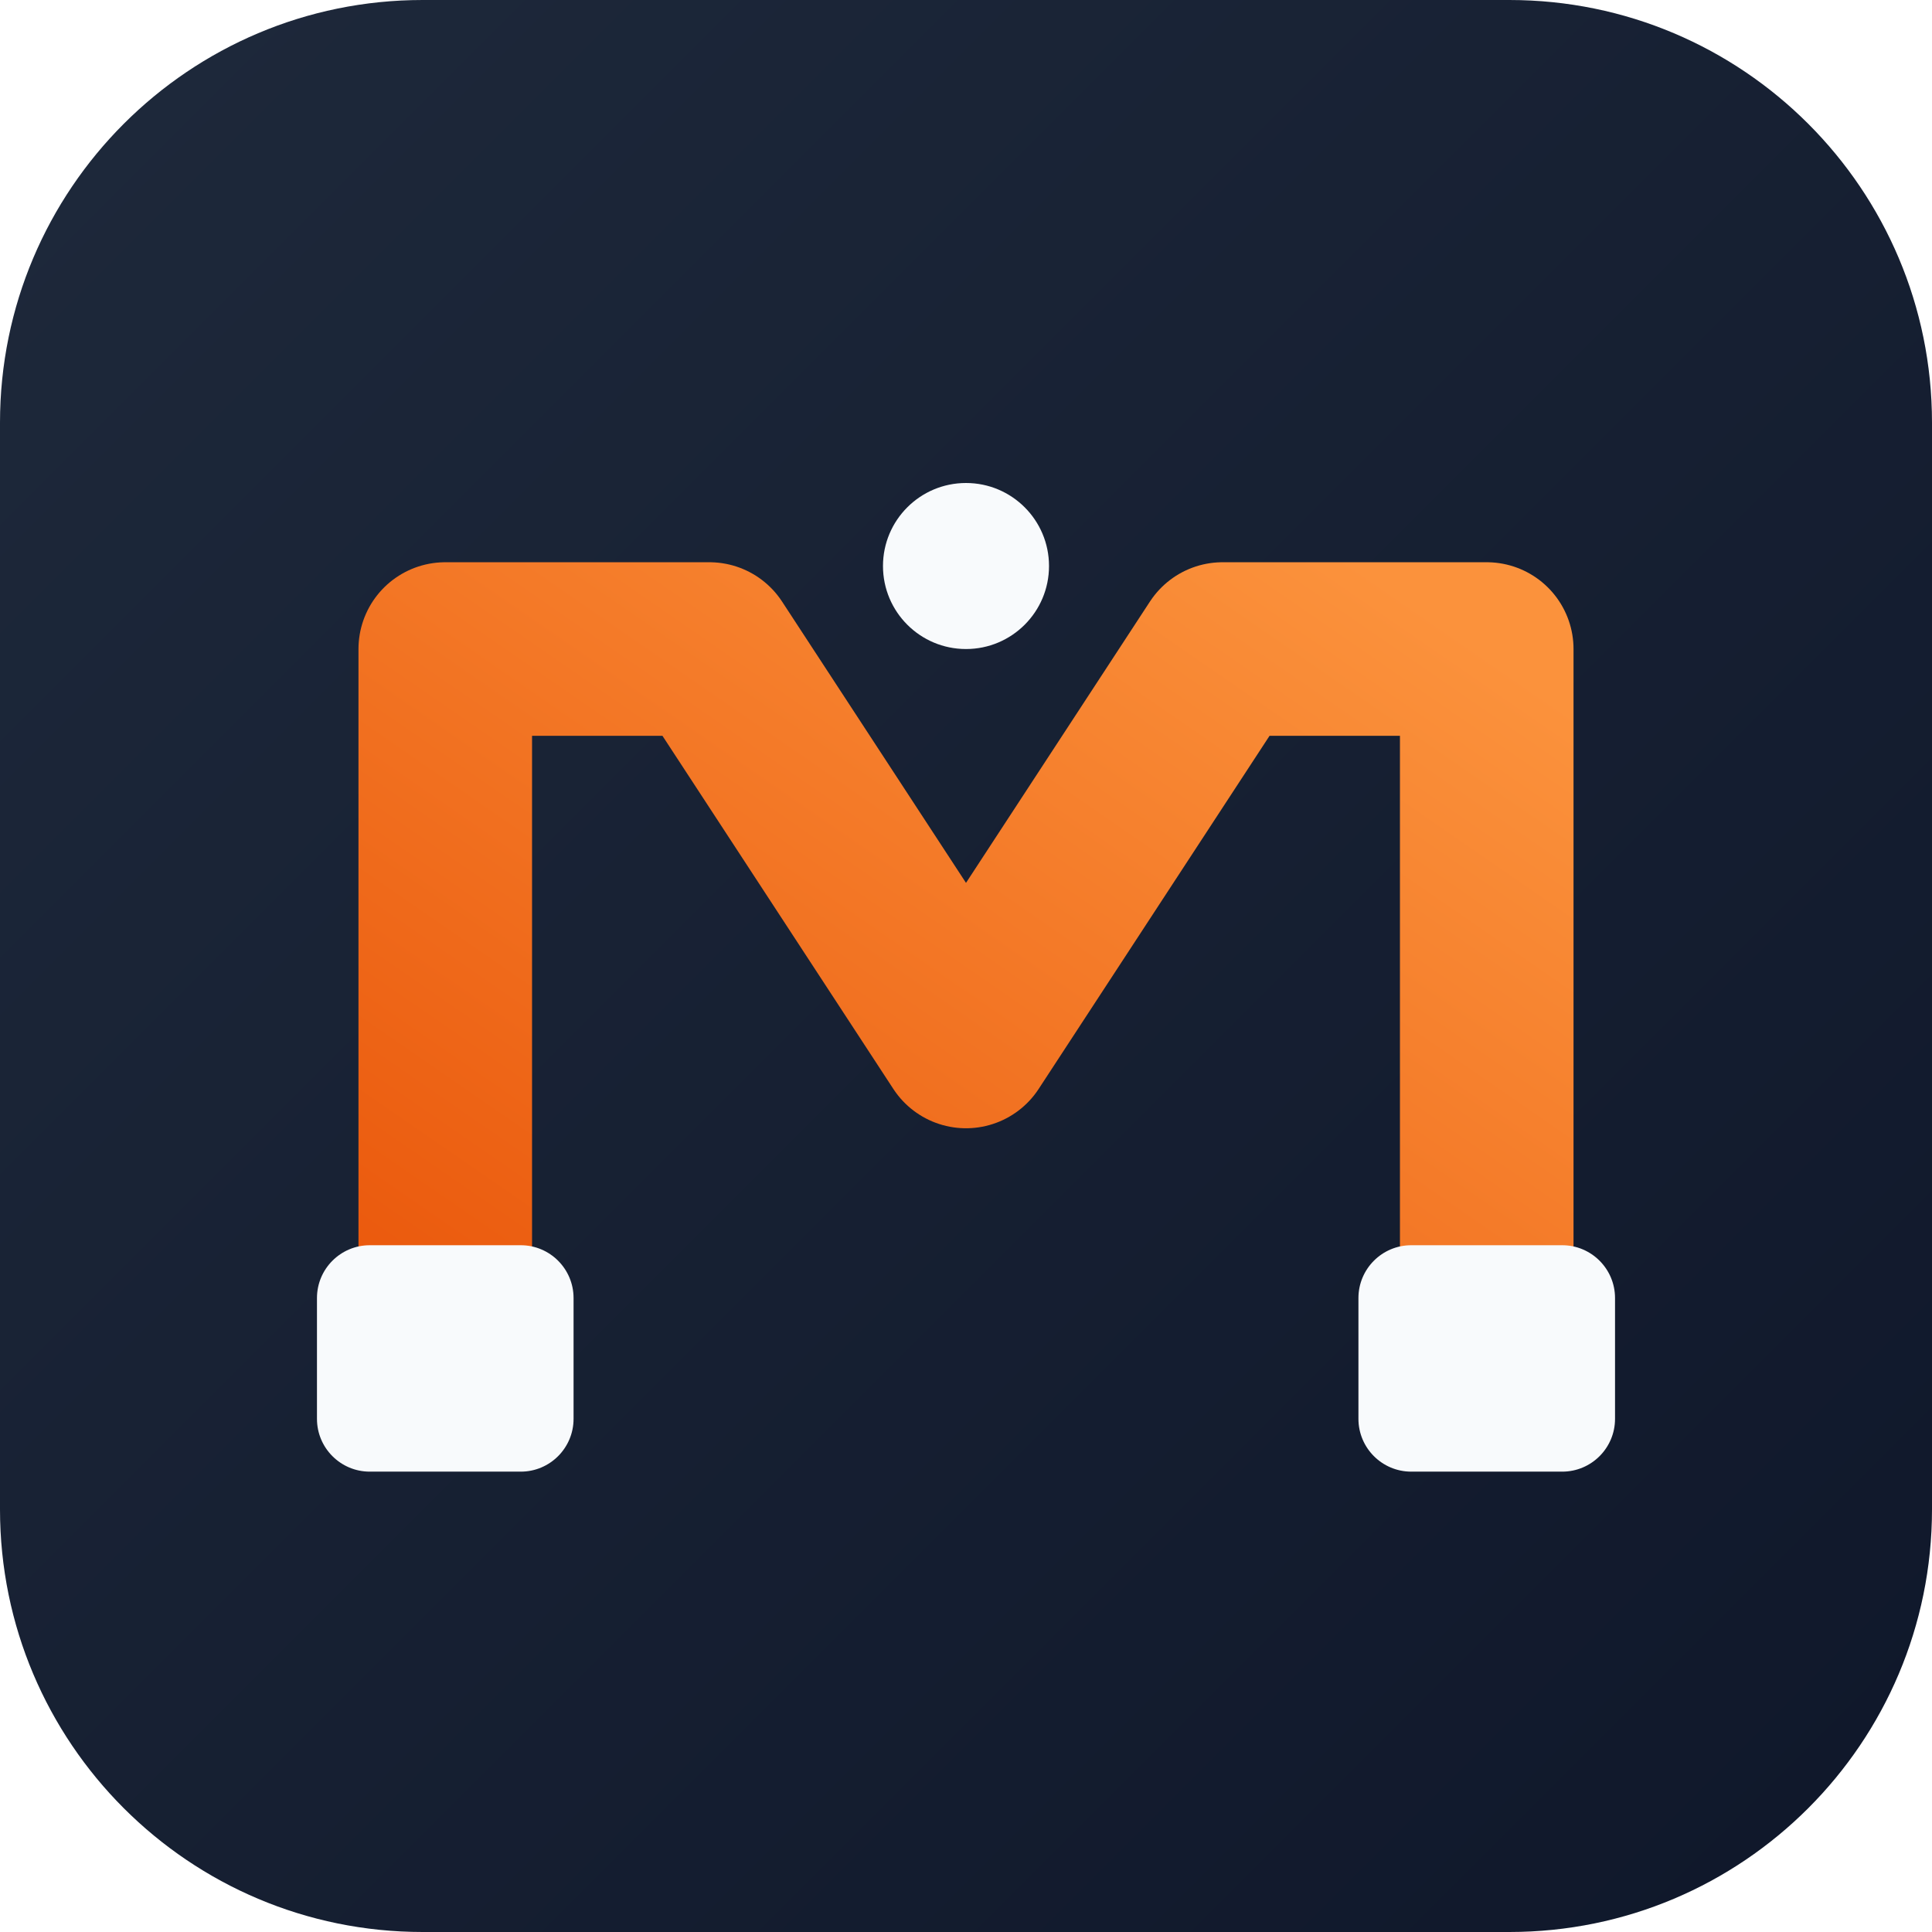
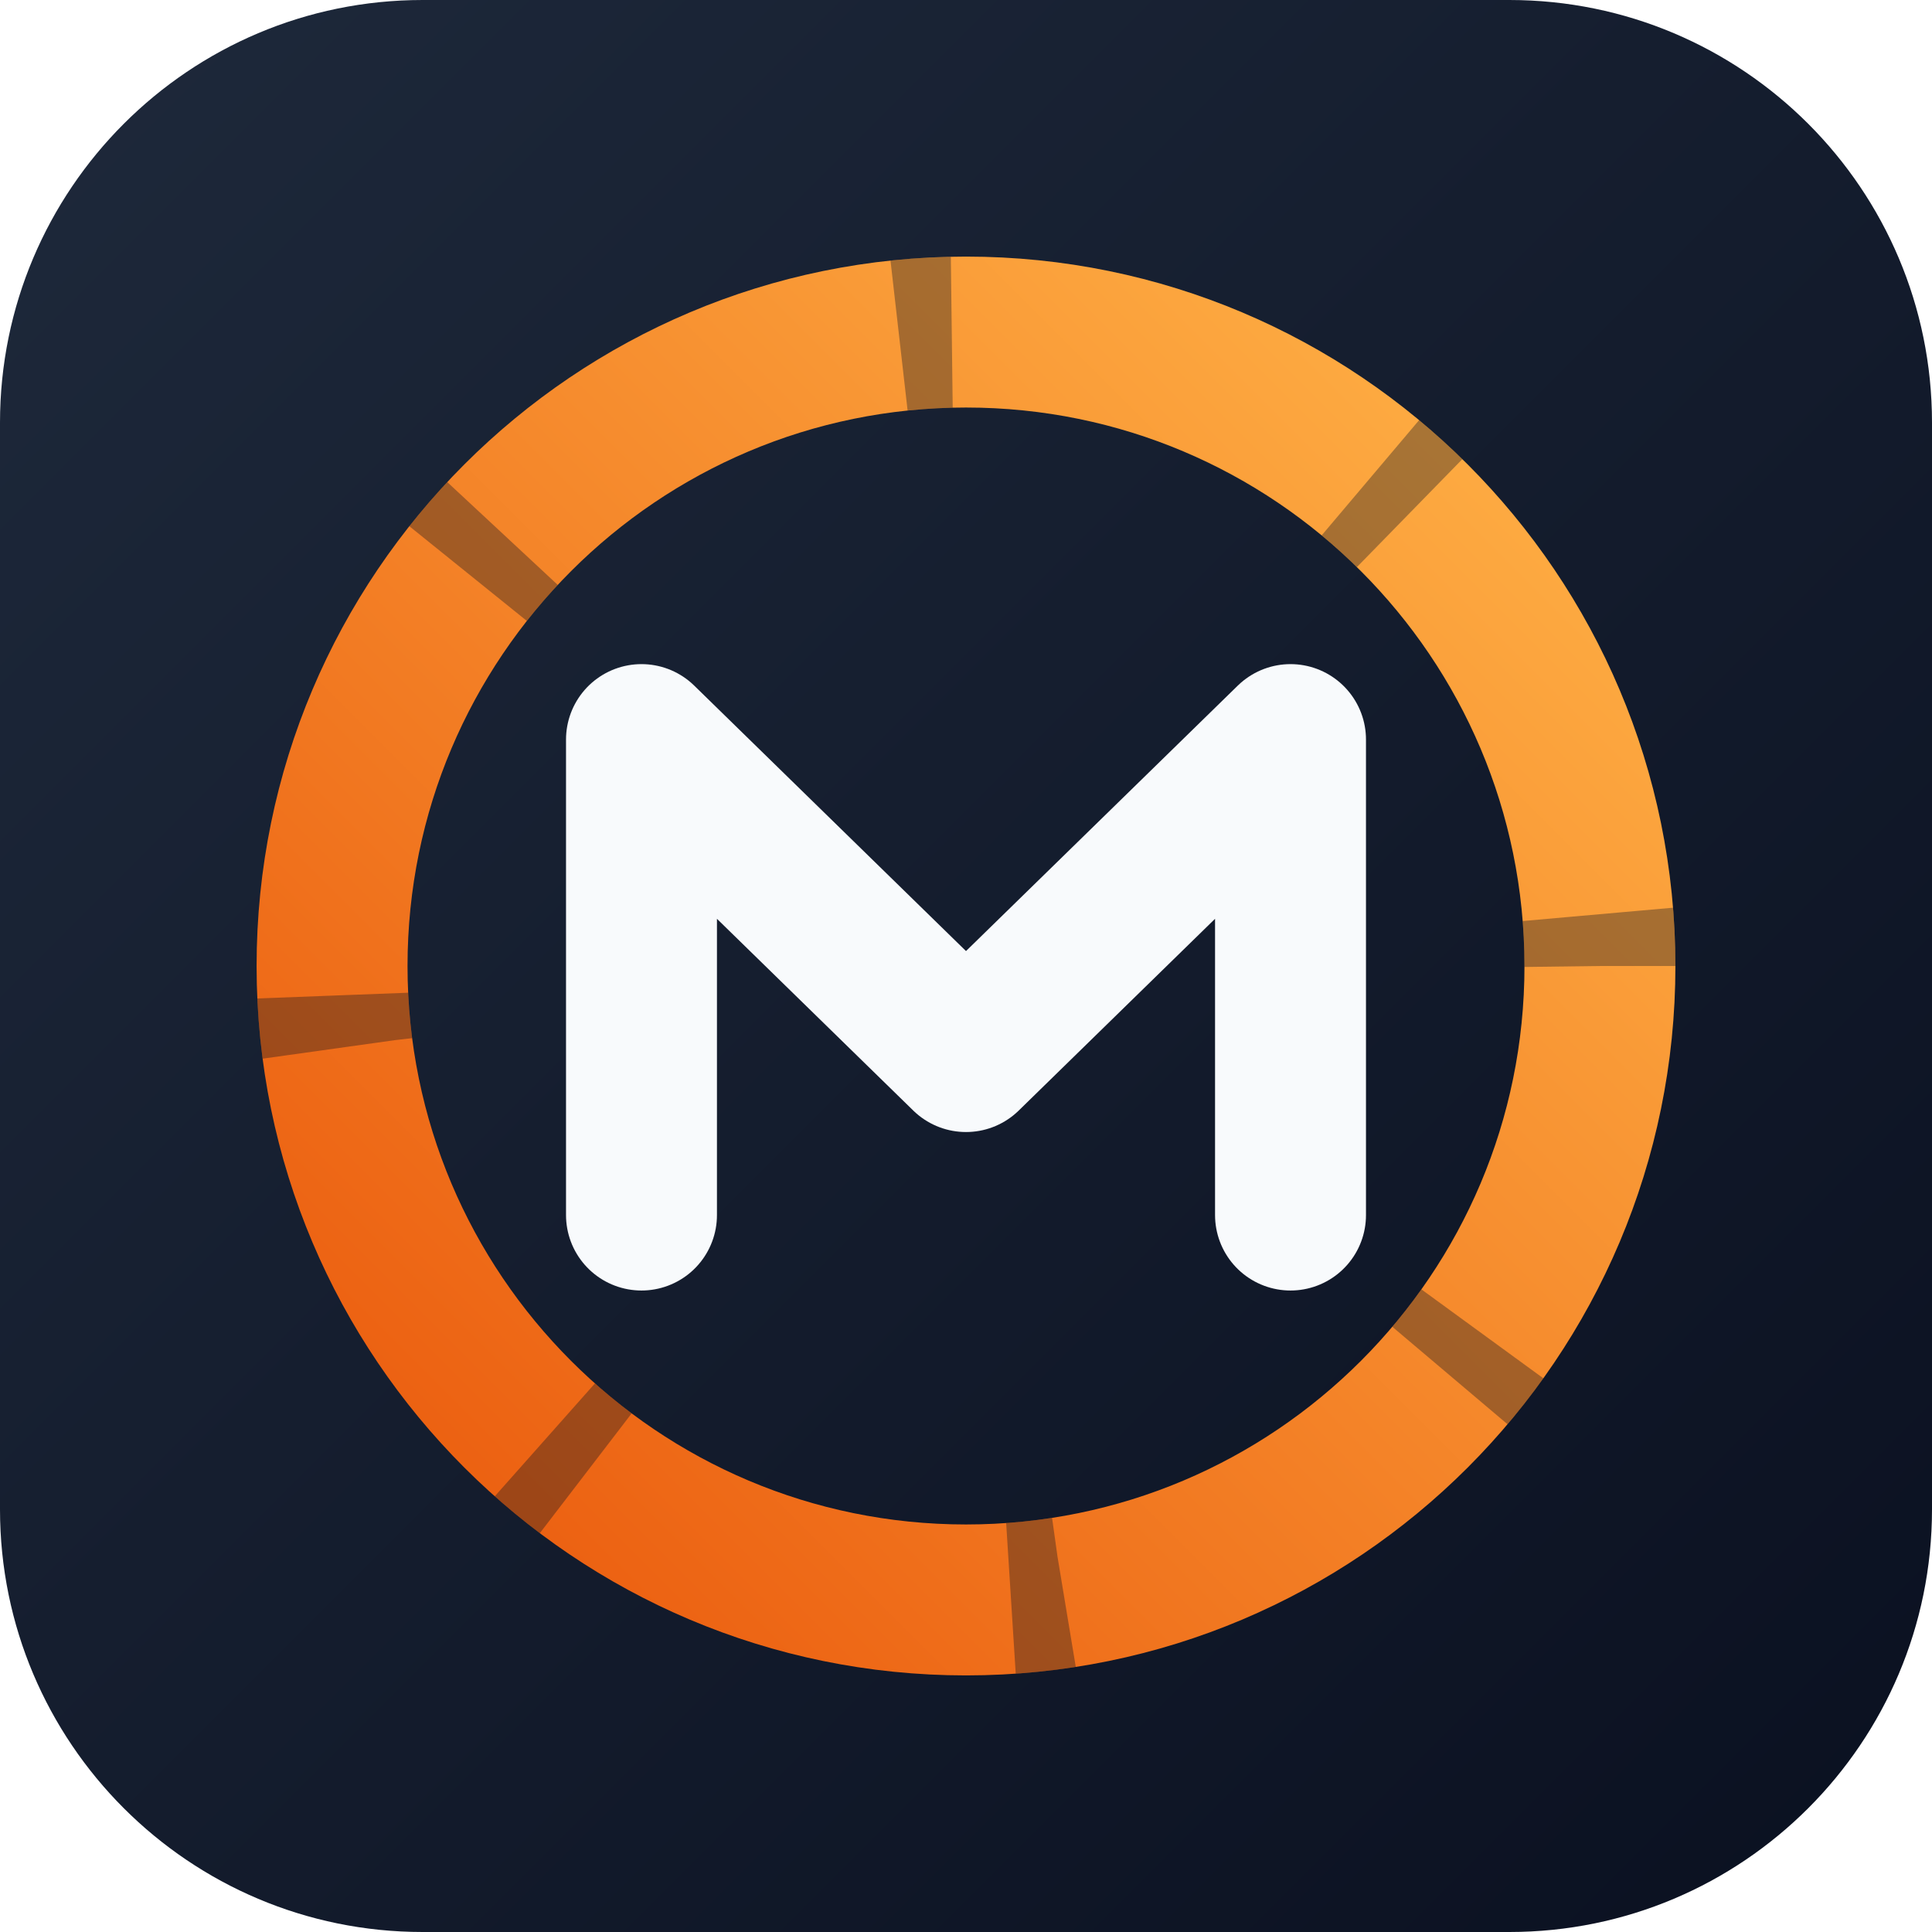
<svg xmlns="http://www.w3.org/2000/svg" viewBox="0 0 512 512">
  <defs>
    <linearGradient id="g" x1="0" y1="0" x2="1" y2="1">
      <stop offset="0" stop-color="#1E293B" />
-       <stop offset="1" stop-color="#0F172A" />
+       <stop offset="1" stop-color="#0A1020" />
    </linearGradient>
    <linearGradient id="o" x1="0" y1="1" x2="1" y2="0">
      <stop offset="0" stop-color="#EA580C" />
-       <stop offset="1" stop-color="#FB923C" />
+       <stop offset="1" stop-color="#FFB347" />
    </linearGradient>
  </defs>
  <rect width="512" height="512" rx="112" fill="url(#g)" />
-   <g transform="translate(256 262) scale(1) translate(-256 -262)">
-     <path d="M118 360V172l70 0 68 104 68-104h70v188" fill="none" stroke="url(#o)" stroke-width="46" stroke-linecap="round" stroke-linejoin="round" />
-     <rect x="84" y="330" width="68" height="60" rx="14" fill="#F8FAFC" />
-     <rect x="360" y="330" width="68" height="60" rx="14" fill="#F8FAFC" />
-     <circle cx="256" cy="150" r="22" fill="#F8FAFC" />
-   </g>
+   <circle cx="256" cy="256" r="168" fill="none" stroke="url(#o)" stroke-width="40" />
+   <circle cx="256" cy="256" r="168" fill="none" stroke="#0A1020" stroke-width="40" stroke-dasharray="14 120" stroke-dashoffset="30" opacity=".35" />
+   <path d="M170 322V196L256 280 342 196V322" fill="none" stroke="#F8FAFC" stroke-width="40" stroke-linecap="round" stroke-linejoin="round" />
</svg>
